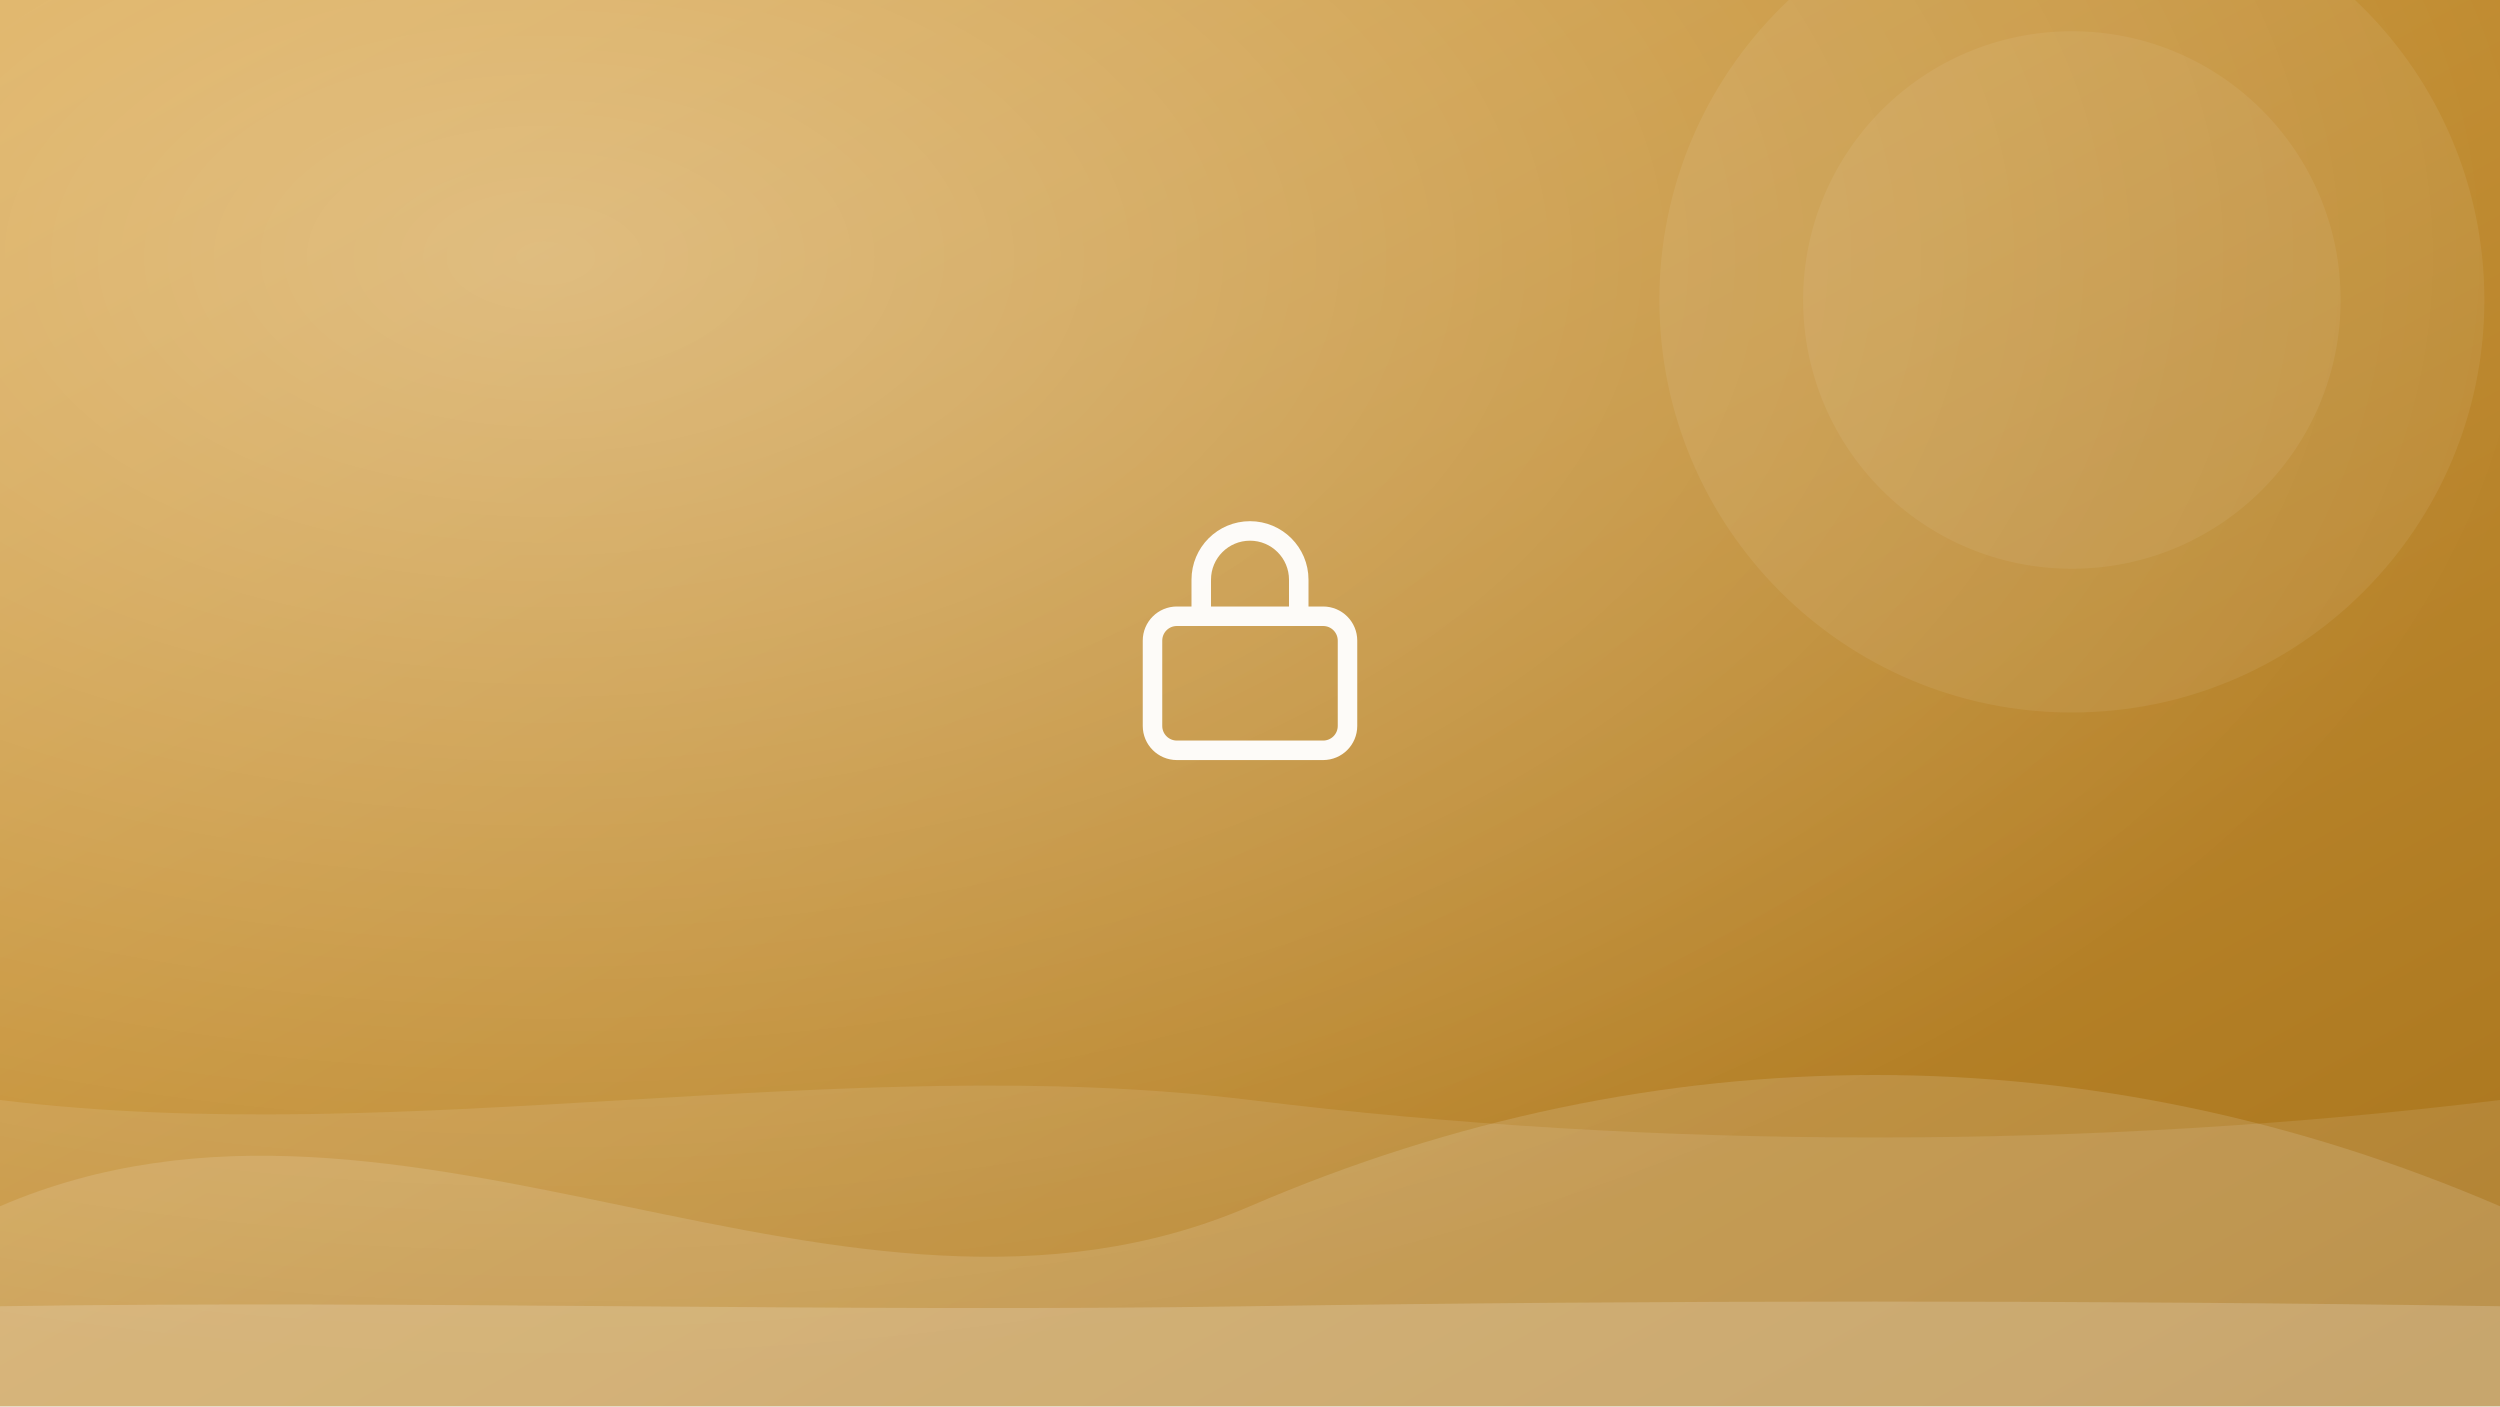
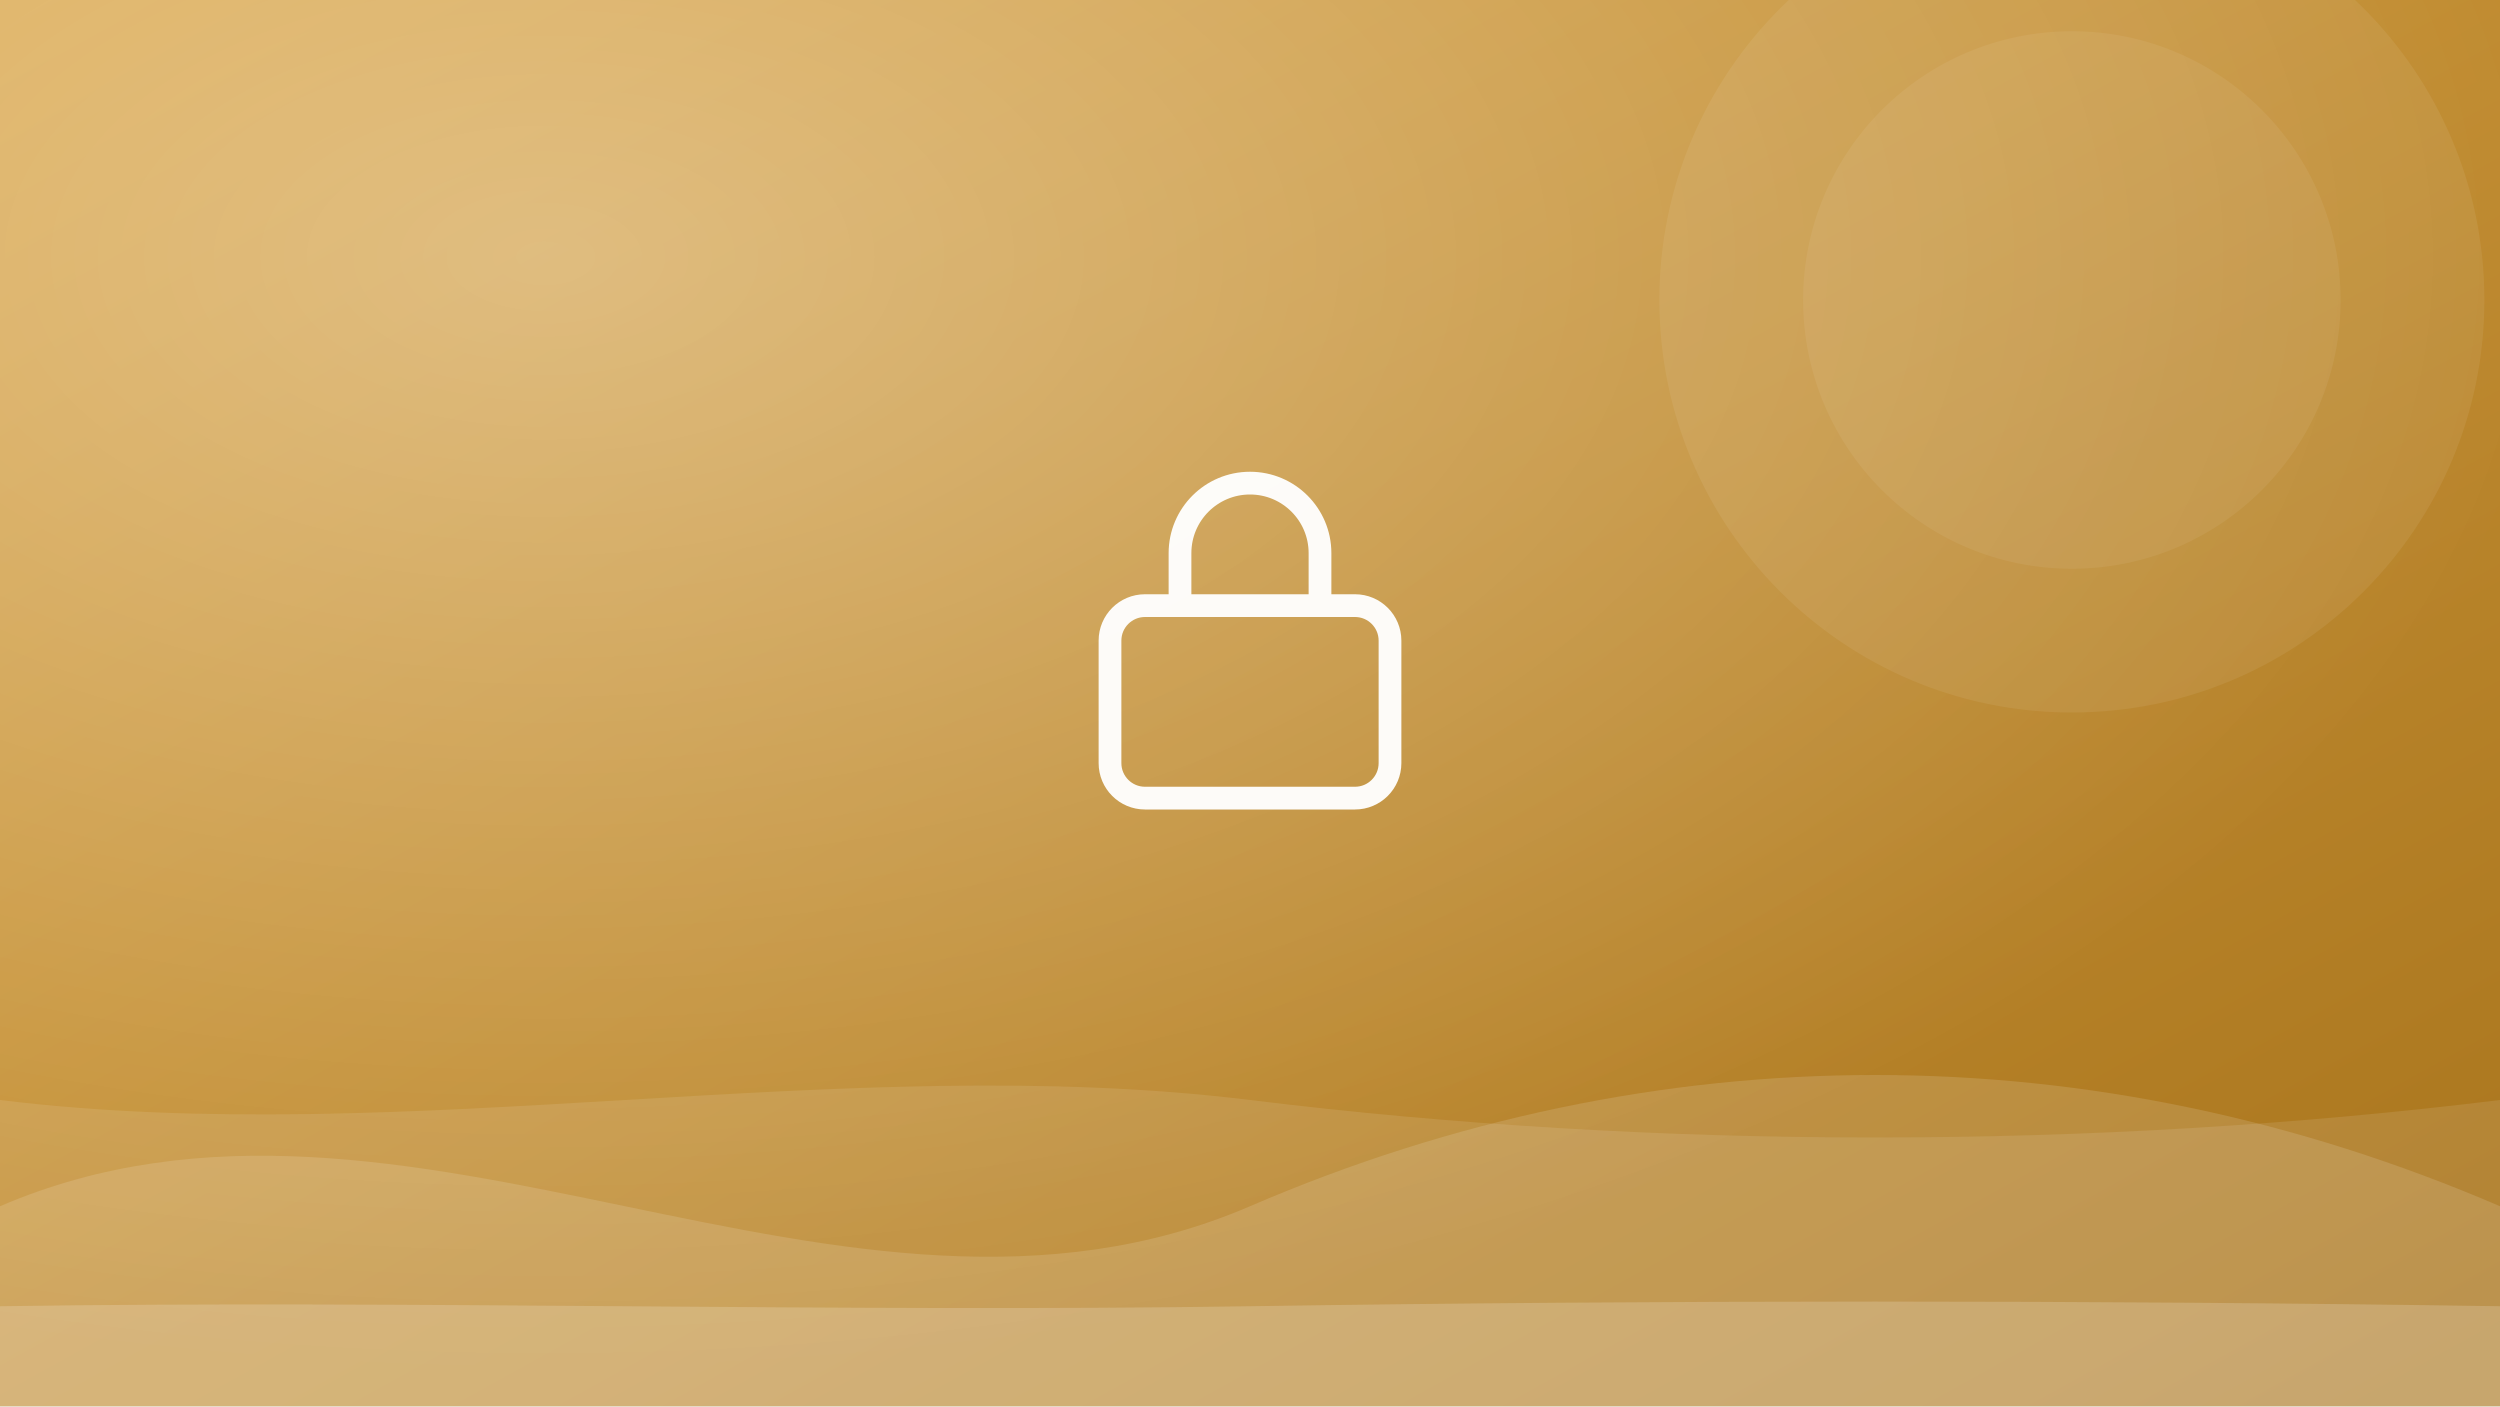
<svg xmlns="http://www.w3.org/2000/svg" viewBox="0 0 800 450" width="800" height="450" role="img">
  <defs>
    <linearGradient id="g" x1="0" y1="0" x2="1" y2="1">
      <stop offset="0" stop-color="#d9a446" />
      <stop offset="1" stop-color="#a8741c" />
    </linearGradient>
    <radialGradient id="r" cx="0.22" cy="0.18" r="0.8">
      <stop offset="0" stop-color="#ffffff" stop-opacity="0.34" />
      <stop offset="1" stop-color="#ffffff" stop-opacity="0" />
    </radialGradient>
  </defs>
  <rect width="800" height="450" fill="url(#g)" />
  <rect width="800" height="450" fill="url(#r)" />
  <circle cx="663" cy="96" r="132" fill="#fff" opacity="0.07" />
  <circle cx="663" cy="96" r="86" fill="#fff" opacity="0.06" />
  <path d="M0 352 C 130 368 270 336 400 352 S 670 368 800 352 L800 450 L0 450 Z" fill="#fff" opacity="0.1" />
  <path d="M0 386 C 130 330 270 442 400 386 S 670 330 800 386 L800 450 L0 450 Z" fill="#fff" opacity="0.13" />
  <path d="M0 418 C 130 416 270 420 400 418 S 670 416 800 418 L800 450 L0 450 Z" fill="#fff" opacity="0.18" />
-   <g transform="translate(353.2 158.2) scale(3.9)" fill="none" stroke="#ffffff" stroke-width="1.6" stroke-linecap="round" stroke-linejoin="round" opacity="0.96">
+   <g transform="translate(332.8 137.8) scale(5.6)" fill="none" stroke="#ffffff" stroke-width="1.3" stroke-linecap="round" stroke-linejoin="round" opacity="0.96">
    <rect x="4" y="10" width="16" height="11" rx="2" />
    <path d="M8 10V7a4 4 0 0 1 8 0v3" />
  </g>
</svg>
